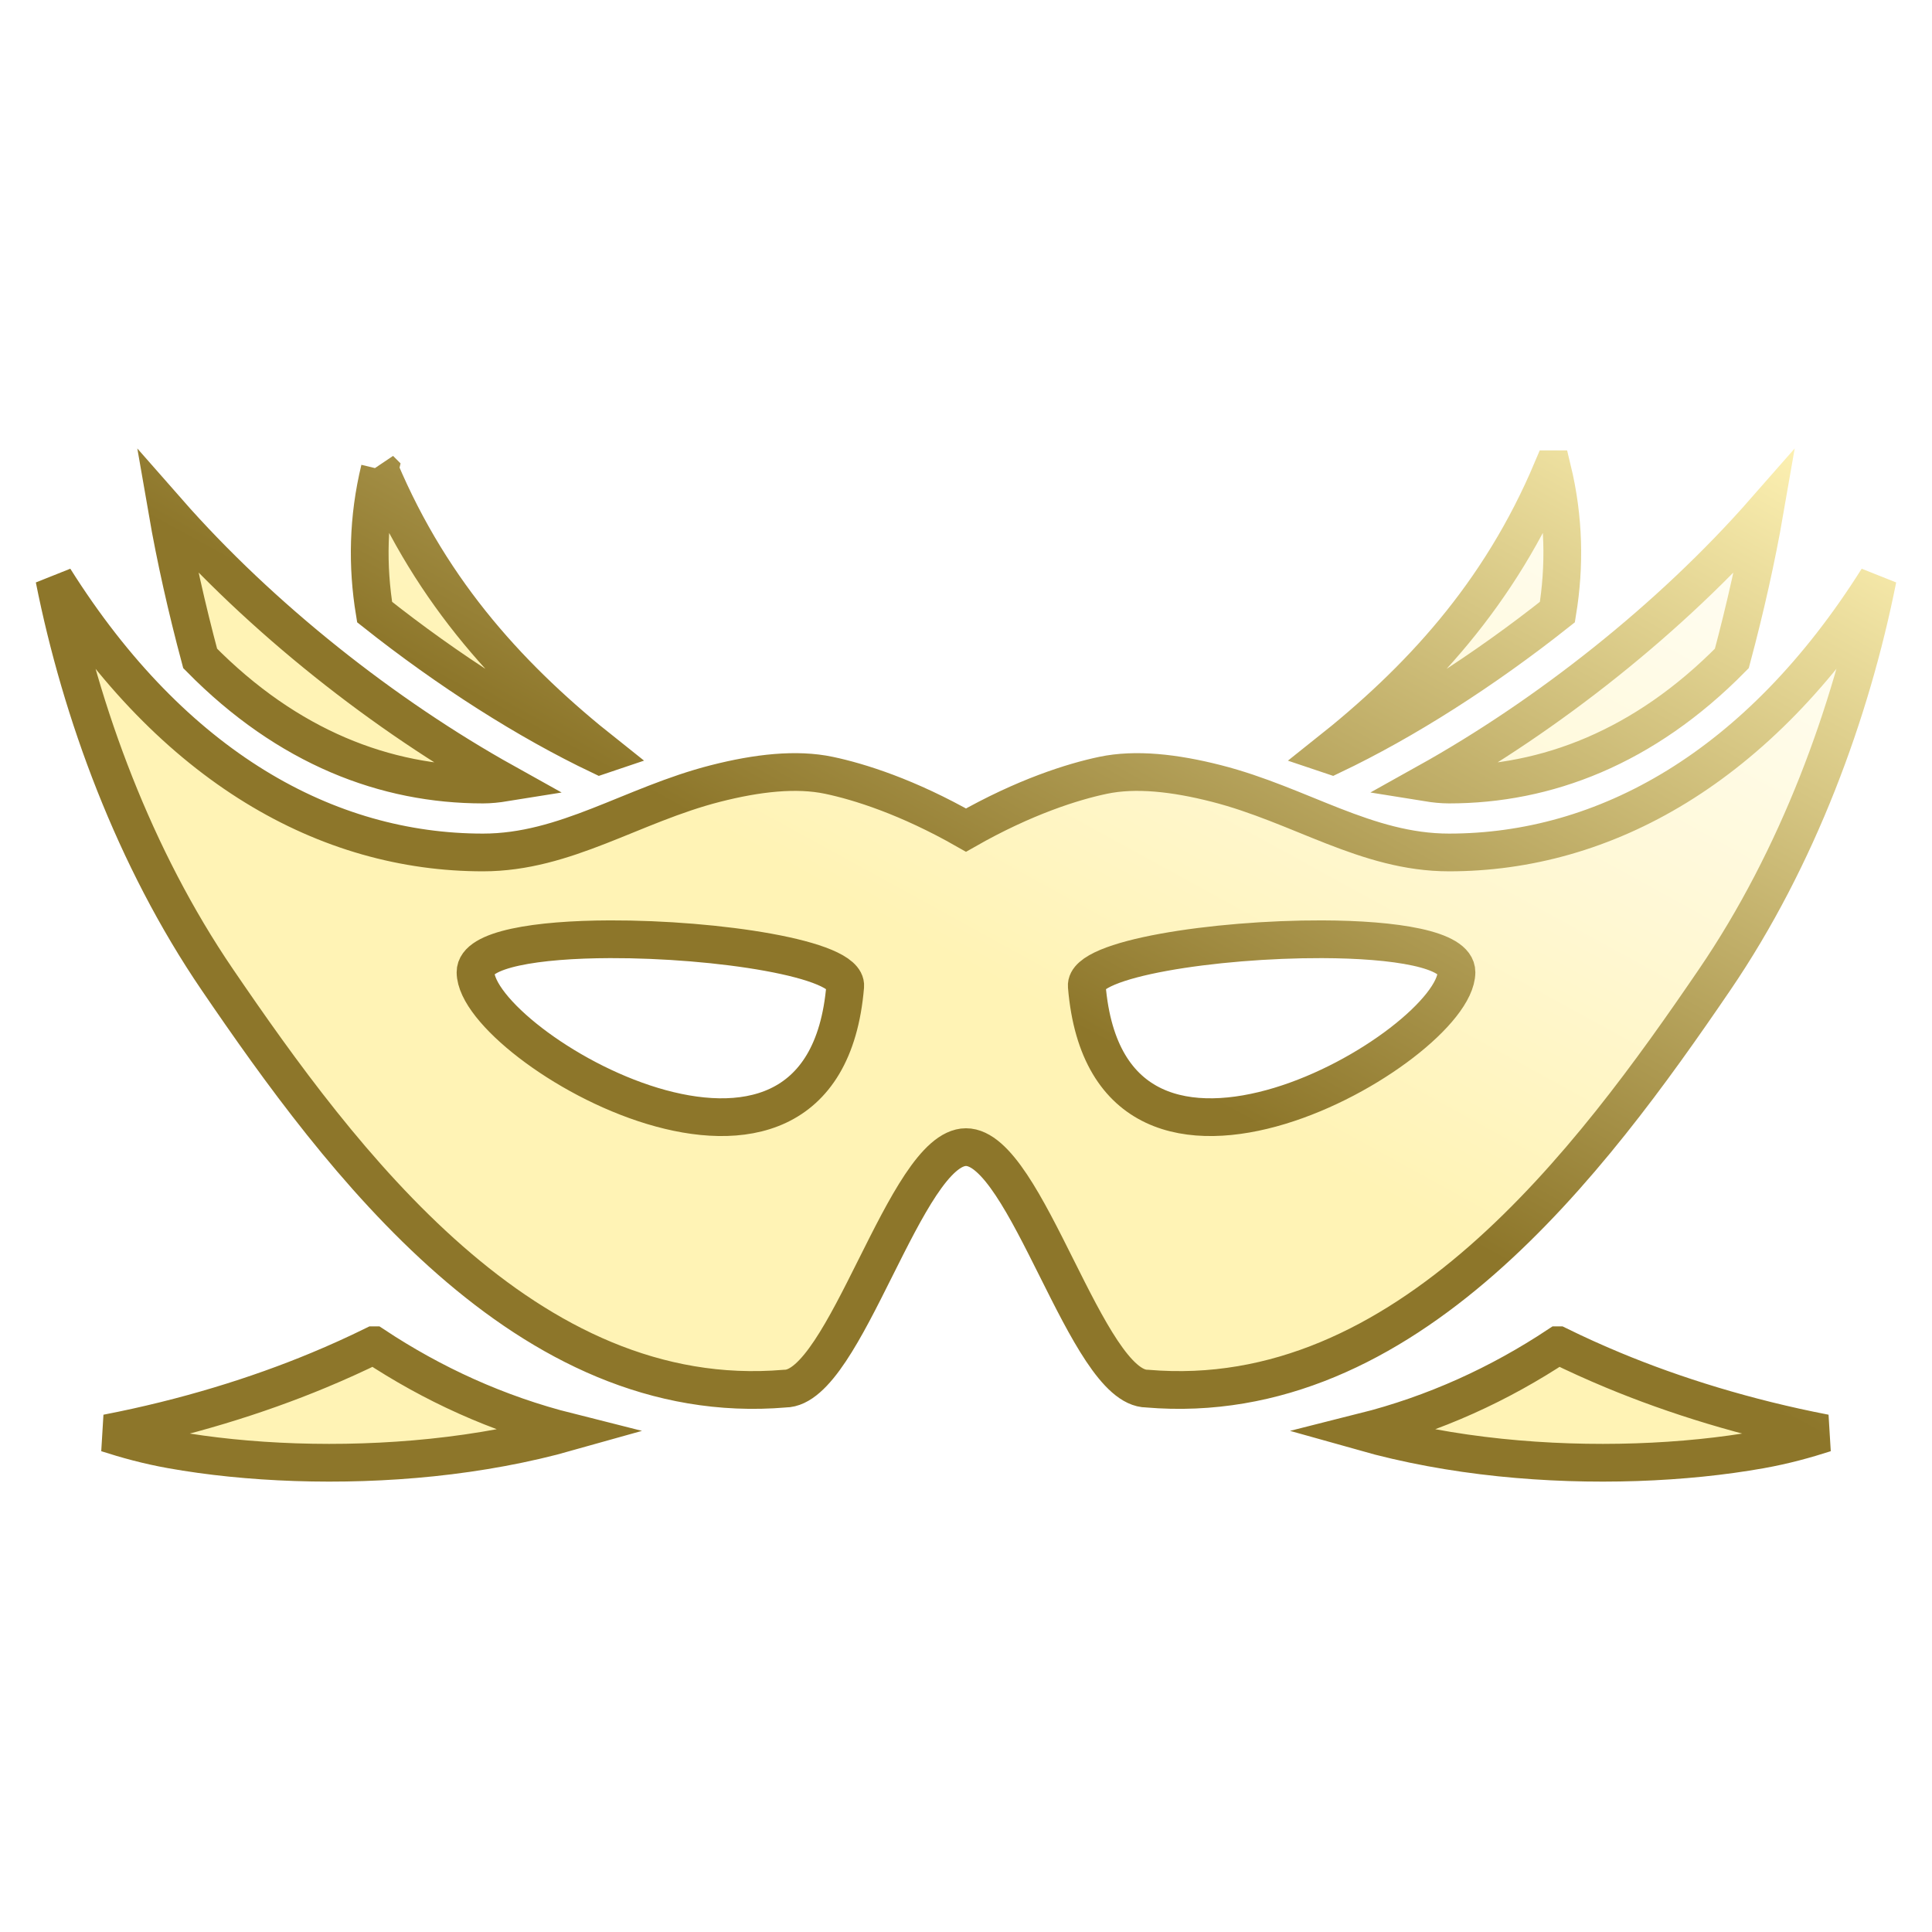
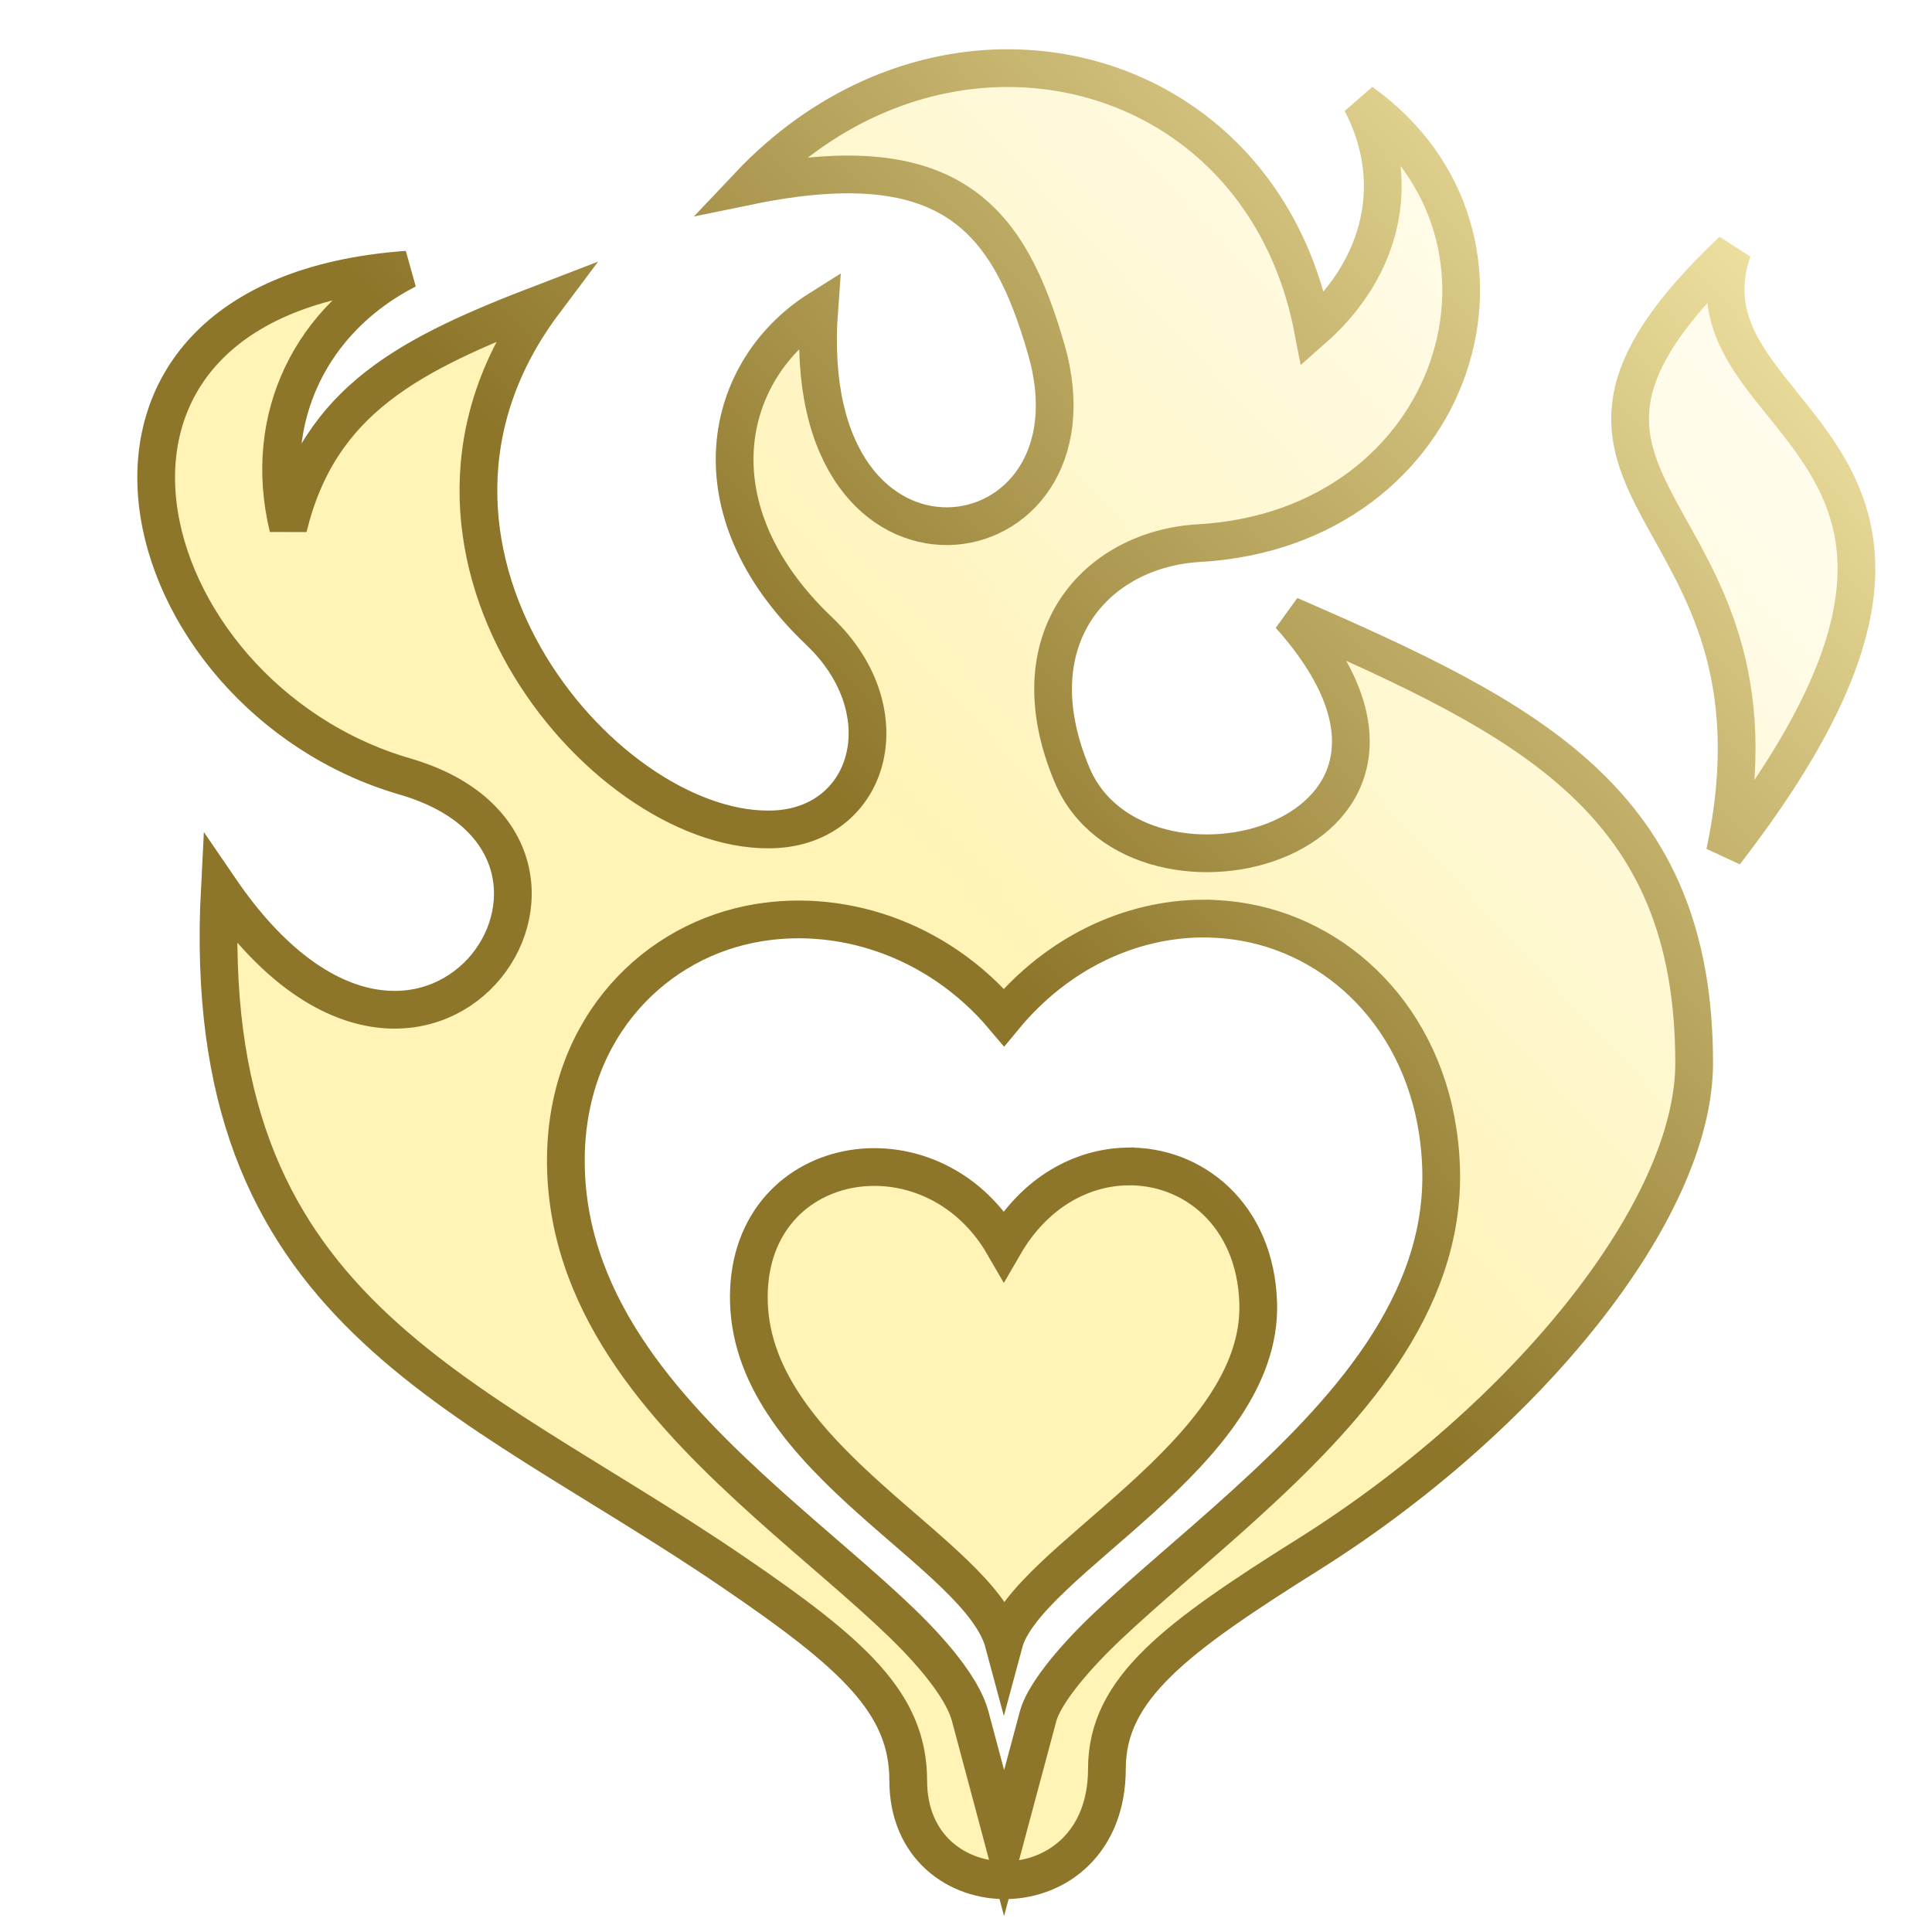
<svg xmlns="http://www.w3.org/2000/svg" viewBox="0 0 512 512" style="height: 512px; width: 512px;">
  <defs>
    <linearGradient id="bg-gradient" x1="0" x2="1" y1="1" y2="0">
      <stop offset="50%" stop-color="rgb(255, 243, 181)" stop-opacity="1" />
      <stop offset="100%" stop-color="rgb(255, 255, 255)" stop-opacity="1" />
    </linearGradient>
    <linearGradient id="stroke-gradient" x1="0" x2="1" y1="1" y2="0">
      <stop offset="50%" stop-color="rgb(141, 118, 42)" stop-opacity="1" />
      <stop offset="100%" stop-color="rgb(255, 243, 181)" stop-opacity="1" />
    </linearGradient>
  </defs>
  <g class="" transform="translate(0,0)" style="">
-     <path d="M411.37 124.355c3.16 13.036 3.345 25.696 1.355 37.852-19.596 15.54-40.52 28.885-59.733 38.029l-1.36-.457c24.217-19.204 45.7-42.1 59.737-75.424zm-310.74 0c14.039 33.324 35.521 56.22 59.737 75.424-.455.154-.908.305-1.36.457-19.212-9.144-40.136-22.488-59.732-38.03-1.99-12.155-1.805-24.815 1.356-37.85zm367.022 11.137c-2.128 12.273-5.158 25.783-8.697 38.996C435.647 198.164 409.74 207.91 384 207.91c-1.774 0-3.725-.191-5.824-.53 31.882-17.768 64.556-43.5 89.476-71.888zm-423.304 0c24.92 28.389 57.594 54.12 89.476 71.889-2.099.338-4.05.529-5.824.529-25.74 0-51.647-9.745-74.955-33.422-3.539-13.213-6.57-26.723-8.697-38.996zm453.25 17.885c-7.066 35.468-21.193 73.969-43.196 106.25C421.706 307.597 372.623 373.844 304 368c-16 0-32-64-48-64s-32 64-48 64c-68.623 5.844-117.706-60.404-150.402-108.373-22.003-32.281-36.13-70.782-43.196-106.25C45.948 203.484 86.801 225.91 128 225.91c21.913 0 39.477-12.627 61.64-18.28 11.082-2.825 21.409-3.978 30.04-2.163 8.01 1.683 20.862 5.71 36.32 14.517 15.458-8.806 28.31-12.834 36.32-14.517 8.631-1.815 18.958-.662 30.04 2.164 22.163 5.652 39.727 18.279 61.64 18.279 41.2 0 82.052-22.426 113.598-72.533zm-147.244 95.535c-28.264-.086-62.951 5.168-62.346 12.435 5.812 69.834 97.853 16 97.976-3.693.039-6.125-16.292-8.683-35.63-8.742zm-188.708 0c-19.338.059-35.669 2.617-35.63 8.742.123 19.694 92.164 73.527 97.976 3.693.605-7.267-34.082-12.521-62.346-12.435zm251.292 107.597a256.804 256.804 0 0 0 14.63 6.62c16.182 6.737 35.272 12.676 56.069 16.693-5.14 1.657-10.72 3.207-17.07 4.342-19.914 3.559-44.712 4.621-69.042 2.095-12.442-1.291-24.758-3.542-36.261-6.787 18.97-4.771 36.193-12.712 51.673-22.963zm-313.875 0c15.48 10.251 32.702 18.192 51.673 22.963-11.503 3.245-23.82 5.496-36.261 6.787-24.33 2.526-49.128 1.464-69.041-2.095-6.352-1.135-11.93-2.685-17.07-4.342 20.796-4.017 39.886-9.956 56.068-16.693a256.8 256.8 0 0 0 14.63-6.62z" fill="url(#bg-gradient)" fill-opacity="1" stroke="url(#stroke-gradient)" stroke-opacity="1" stroke-width="10">[
- s]*</path>
+     <path d="M265.53 18.063c-23.24.42-47.45 10.39-67.124 31.218 54.09-11.145 69.053 9.38 78.844 43.22 16.83 58.176-66.19 70.523-60.156-10.53-25.37 15.966-34.08 52.878 0 85.28 22.675 21.555 13.393 52.563-13.406 52.563-44.735.186-107.775-75.315-59.594-139.594-35.413 13.593-59.442 25.662-67.72 59.593-7.1-29.47 6.47-55.563 31.532-68.344-101.978 7.38-74.16 112.918-.594 134.31 65.69 19.1 4.9 108.815-49.062 29.782-5.833 112.267 64.145 131.99 136.094 181.063 31.776 21.673 46.344 34.713 46.344 55.25 0 35.486 52.656 35.953 52.656-3.156 0-21.18 18.167-34.655 53.406-56.783 57.705-36.23 102.22-91.155 102.22-130.218 0-69.113-42.904-90.754-107.158-118.658 53.15 59.41-40.205 83.995-57.718 42.282-15.19-36.18 6.475-59.857 33.656-61.406 69.004-3.936 92.73-81.274 43.03-116.844C371.78 48.09 366.377 70.98 347.94 87.22c-8.468-43.942-42.84-68.846-80.157-69.157-.746-.007-1.5-.014-2.25 0zm193.595 48.312c-69.183 65.477 18.182 64.61-2 159.625 84.92-109.75-14.143-112.042 2-159.625zm-140.53 177.063c1.255-.01 2.5.026 3.75.093 3.396.185 6.76.636 10.06 1.376 26.422 5.92 48.41 29.86 49.5 64.656 1.15 36.58-25.886 65.358-52.06 89.157-13.09 11.898-26.29 22.706-36.47 32.374-10.18 9.668-16.868 18.497-18.25 23.656l-9.03 33.688-9-33.688c-1.71-6.376-8.278-15.138-18.158-24.688-9.88-9.55-22.696-19.988-35.5-31.5-25.607-23.023-52.243-51-53.437-88.406-1.135-35.56 21.576-59.654 48.594-65.187 23.2-4.753 49.572 3.38 67.47 24.624 14.32-17.327 33.69-26.03 52.53-26.156zm-20.064 65.687c-11.997.282-24.43 6.9-32.5 20.875-19.384-33.576-68.84-24.852-67.56 15.28 1.333 41.796 61.125 66.135 67.56 90.158 5.894-21.984 68.665-50.103 67.408-90.157-.736-23.43-17.37-36.567-34.907-36.155z" fill="url(#bg-gradient)" fill-opacity="1" stroke="url(#stroke-gradient)" stroke-opacity="1" stroke-width="10" />
  </g>
</svg>
